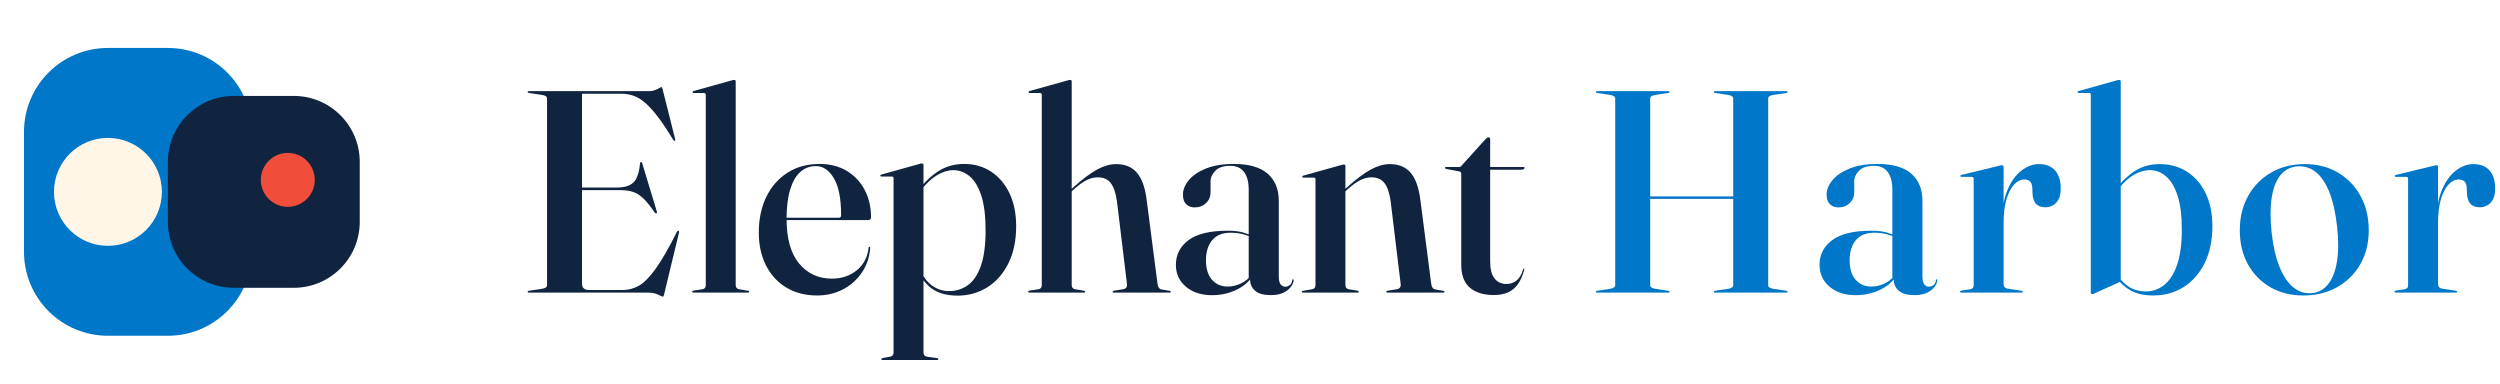
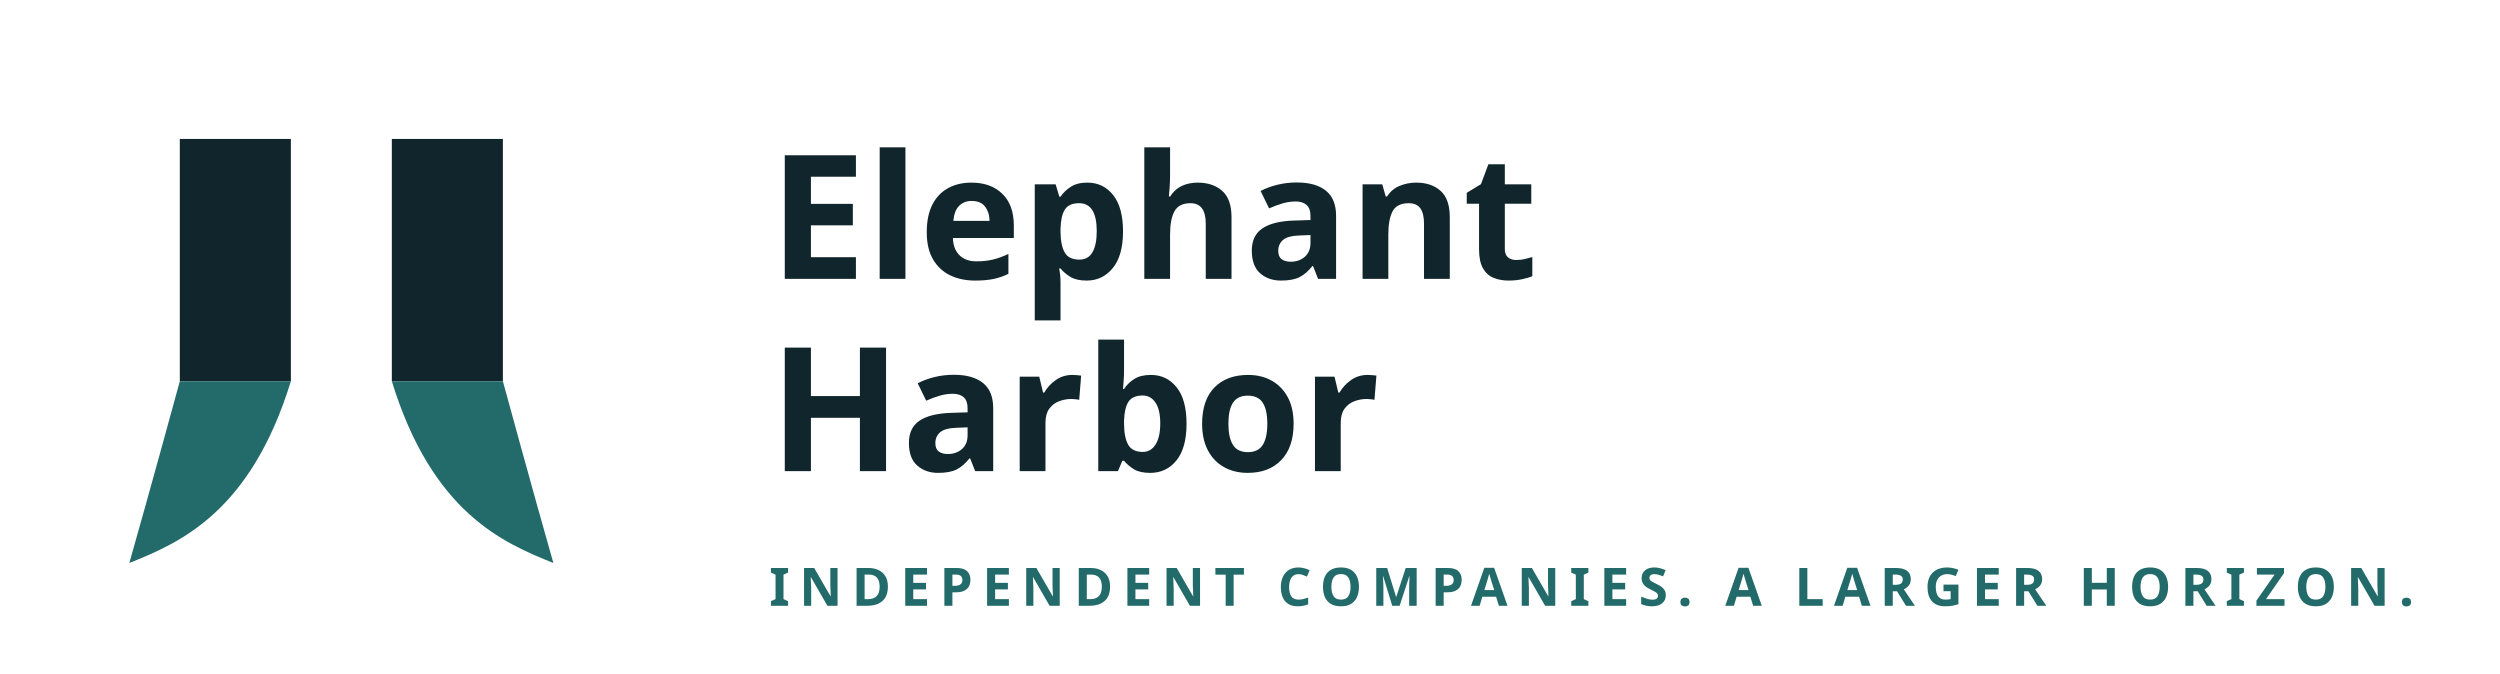
- <svg xmlns="http://www.w3.org/2000/svg" viewBox="0 0 208.48 32.00">
-   <g transform="translate(0.00 0.00) scale(0.5)">
-     <defs>
-       <clipPath id="clipLockup">
-         <rect width="64" height="64" rx="14" />
-       </clipPath>
-     </defs>
-     <g clip-path="url(#clipLockup)">
-       <rect x="4" y="8" width="38" height="48" rx="14" fill="#0077C8" />
-       <circle cx="18" cy="32" r="9" fill="#FFF6E8" />
-       <rect x="28" y="16" width="32" height="32" rx="11" fill="#10233F" />
-       <circle cx="48" cy="30" r="4.5" fill="#F04E3A" />
-     </g>
+ <svg xmlns="http://www.w3.org/2000/svg" viewBox="0 0 520 140" role="img" aria-label="Elephant Harbor">
+   <g transform="translate(8,10) scale(1.05)">
+     <rect x="28" y="18" width="22" height="48" fill="#10262C" />
+     <path d="M28 66 C28 66 22 88 18 102 C28 98 42 92 50 66 Z" fill="#236B6A" />
+     <rect x="70" y="18" width="22" height="48" fill="#10262C" />
+     <path d="M92 66 C92 66 98 88 102 102 C92 98 78 92 70 66 Z" fill="#236B6A" />
  </g>
-   <path fill="#10233F" transform="matrix(0.012 0 0 -0.012 43.16 24.4)" d="M401 730H690Q769 730 805.75 766.0Q842.5 802 851 898Q852 903.5 853.5 905.25Q855 907 857 907Q864 908 867 896L968 563Q970 558 968.75 555.0Q967.5 552 965 551Q963 550.5 960.5 551.0Q958 551.5 954 555Q911.5 617.5 877.25 651.5Q843 685.5 805.25 698.75Q767.5 712 715 712H401ZM70 1394Q70 1396.5 72.25 1398.25Q74.5 1400 79 1400H915Q936.5 1400 954.5 1407.0Q972.5 1414 984.5 1421.0Q996.5 1428 1000 1428Q1002.5 1428 1004.25 1425.0Q1006 1422 1009 1409L1095 1067Q1097 1061 1095.75 1058.5Q1094.5 1056 1092 1055Q1090 1054.5 1087.75 1055.5Q1085.5 1056.5 1082 1061Q1022.5 1159.5 974.75 1222.0Q927 1284.5 885.75 1319.75Q844.5 1355 804.75 1368.5Q765 1382 721 1382H448V61Q448 39.5 460.5 28.75Q473 18 497 18H731.5Q791 18 844.0 48.25Q897 78.5 959.5 165.25Q1022 252 1107.5 422Q1111 426.5 1113.25 428.75Q1115.5 431 1118.5 430Q1121.5 429.5 1122.5 425.75Q1123.5 422 1121.5 415L1019.5 -8Q1016.5 -20.5 1014.75 -24.25Q1013 -28 1010.5 -28Q1004 -28 991.25 -21.0Q978.5 -14 957.75 -7.0Q937 0 905.5 0H79Q74.5 0 72.25 2.0Q70 4 70 6Q70 11.5 81 13L168 26Q187 29 196.0 35.0Q205 41 205 53V1347Q205 1359 196.0 1365.25Q187 1371.5 168 1374L81 1387Q70 1388.5 70 1394Z" />
-   <path fill="#10233F" transform="matrix(0.012 0 0 -0.012 57.176 24.4)" d="M348 1467V53Q348 40.5 353.75 33.0Q359.5 25.5 372 23L431 13.5Q437 13 439.0 11.0Q441 9 441 6Q441 3.5 439.0 1.75Q437 0 433 0H52Q49.5 0 47.25 1.75Q45 3.5 45 6Q45 8.5 48.0 11.0Q51 13.5 58 14.5L116 23Q129 25.5 134.5 33.0Q140 40.5 140 52V1375Q140 1380.5 137.25 1383.75Q134.5 1387 127.5 1387H56Q52 1387 50.0 1389.0Q48 1391 48 1393.5Q48 1397 50.25 1398.5Q52.5 1400 56 1401L319.5 1474.5Q328 1477 331.25 1477.5Q334.5 1478 338 1478Q343 1478 345.5 1474.75Q348 1471.5 348 1467Z" />
-   <path fill="#10233F" transform="matrix(0.012 0 0 -0.012 62.828 24.4)" d="M817.5 522Q817.5 514 812.25 509.0Q807 504 796.5 504H178.5V520H593.5Q609.5 520 609.5 538Q609.5 710 559.25 794.5Q509 879 434.5 879Q371 879 325.5 838.0Q280 797 255.25 715.5Q230.5 634 230.5 513Q230.5 307 317.75 202.0Q405 97 545 97Q646.5 97 718.0 154.75Q789.5 212.5 800.5 311.5Q801 315.5 802.75 317.0Q804.5 318.5 805.5 318.5Q808 318.5 810.0 316.75Q812 315 811.5 309.5Q804.5 215 754.5 140.5Q704.5 66 623.5 23.0Q542.5 -20 442 -20Q321.5 -20 230.5 34.0Q139.5 88 88.5 186.75Q37.5 285.5 37.5 418Q37.5 558 89.75 665.25Q142 772.5 237.0 833.25Q332 894 459.5 894Q568.5 894 648.75 845.75Q729 797.5 773.25 713.5Q817.5 629.5 817.5 522Z" />
-   <path fill="#10233F" transform="matrix(0.012 0 0 -0.012 73.076 24.4)" d="M328 886.5V748.5V741.5V-415.5Q328 -428 333.75 -435.5Q339.5 -443 352 -445.5L421 -455Q427 -456 429.0 -457.75Q431 -459.5 431 -462.5Q431 -465 429.0 -466.75Q427 -468.5 423 -468.5H42Q39.5 -468.5 37.25 -466.75Q35 -465 35 -462.5Q35 -460 38.0 -457.5Q41 -455 48 -454L96 -445.5Q109 -443 114.5 -435.5Q120 -428 120 -416.5V794.5Q120 800 117.25 803.25Q114.5 806.5 107.5 806.5H36Q32 806.5 30.0 808.5Q28 810.5 28 813Q28 816.5 30.25 818.0Q32.5 819.5 36 820.5L299.5 894Q308 896.5 311.25 897.0Q314.5 897.5 318 897.5Q323 897.5 325.5 894.25Q328 891 328 886.5ZM312.5 714 303 725Q372 810 445.25 852.0Q518.5 894 611 894Q715.5 894 797.0 841.0Q878.5 788 925.25 691.0Q972 594 972 461.5Q972 312 918.0 203.5Q864 95 771.75 37.0Q679.5 -21 565.5 -21Q467 -21 402.75 17.0Q338.5 55 295.5 136.5L311 144Q342.5 79.5 393.0 45.0Q443.5 10.5 506 10.5Q578.5 10.5 636.0 51.25Q693.5 92 726.5 185.0Q759.5 278 759.5 433.5Q759.5 581 730.0 672.75Q700.5 764.5 649.25 807.75Q598 851 533 851Q483.5 851 426.0 818.25Q368.5 785.5 312.5 714Z" />
-   <path fill="#10233F" transform="matrix(0.012 0 0 -0.012 85.316 24.4)" d="M338 1467V53Q338 40.5 343.75 33.0Q349.5 25.5 362 23L421 13.5Q431 12 431 6Q431 0 423 0H42Q39.5 0 37.25 1.75Q35 3.5 35 6Q35 8.5 38.0 11.0Q41 13.5 48 14.5L106 23Q119 25.5 124.5 33.0Q130 40.5 130 52V1375Q130 1380.5 127.25 1383.75Q124.5 1387 117.5 1387H46Q42 1387 40.0 1389.0Q38 1391 38 1393.5Q38 1397 40.25 1398.5Q42.5 1400 46 1401L309.5 1474.5Q318 1477 321.25 1477.5Q324.5 1478 328 1478Q333 1478 335.5 1474.75Q338 1471.5 338 1467ZM321 688.5 312 698 347 729.5Q444 817 514.0 855.0Q584 893 647 893Q739 893 790.25 834.0Q841.5 775 858 651L934.5 60Q936.5 44 943.5 33.75Q950.5 23.5 966.5 21L1017.5 12.5Q1022.5 12 1024.5 10.25Q1026.5 8.5 1026.5 6Q1026.5 3.5 1024.5 1.75Q1022.5 0 1018.5 0H631Q622 0 622 6Q622 11 633 13.5L694 23Q711 25.5 717.5 35.75Q724 46 722 60L653 630Q641 719 610.25 760.0Q579.5 801 519 801Q479 801 439.75 780.75Q400.5 760.5 355 719Z" />
-   <path fill="#10233F" transform="matrix(0.012 0 0 -0.012 97.496 24.4)" d="M562.5 92.5V100.5L553 92V715Q553 795.5 520.5 838.25Q488 881 425 881Q355 881 321.5 847.0Q288 813 288 773V698Q288 652.5 256.75 622.25Q225.5 592 177 592Q142 592 119.0 614.0Q96 636 96 680Q96 731.5 136.25 780.75Q176.5 830 255.5 862.0Q334.5 894 449.5 894Q607 894 684.5 826.5Q762 759 762 637V112Q762 74 774.75 57.5Q787.5 41 806.5 41Q824.5 41 838.75 52.0Q853 63 856 87Q856.5 90.5 858.0 91.75Q859.5 93 861 93Q863.5 93 864.5 91.75Q865.5 90.5 865.5 87Q865.5 69.5 849.75 45.0Q834 20.5 799.0 1.5Q764 -17.5 706 -17.5Q632 -17.5 597.25 13.0Q562.5 43.5 562.5 92.5ZM47 193Q47 298.5 134.5 364.25Q222 430 407 430Q473 430 515.75 417.25Q558.5 404.5 595 386L588 379Q551.5 396 512.75 406.0Q474 416 426 416Q343.5 416 299.75 365.0Q256 314 256 224Q256 136.5 297.75 89.25Q339.5 42 407 42Q453 42 497.75 62.75Q542.5 83.5 572.5 123L582.5 117Q538.5 51.5 462.25 16.75Q386 -18 298 -18Q186 -18 116.5 41.0Q47 100 47 193Z" />
-   <path fill="#10233F" transform="matrix(0.012 0 0 -0.012 108.14 24.4)" d="M338 879V53Q338 40.5 343.75 33.0Q349.5 25.5 362 23L421 13.5Q431 12 431 6Q431 0 423 0H42Q39.5 0 37.25 1.75Q35 3.5 35 6Q35 8 37.0 9.75Q39 11.5 44 12.5L106 23Q119 25.5 124.5 33.0Q130 40.5 130 52V787Q130 792.5 127.25 795.75Q124.5 799 117.5 799H46Q42 799 40.0 801.0Q38 803 38 805.5Q38 809 40.25 810.5Q42.5 812 46 813L309.5 886.5Q318 889 321.25 889.5Q324.5 890 328 890Q333 890 335.5 886.75Q338 883.5 338 879ZM321 688.5 312 698 347 729.5Q444 817 514.0 855.0Q584 893 647 893Q739 893 790.25 834.0Q841.5 775 858 651L934.5 60Q936.5 44 943.5 33.75Q950.5 23.5 966.5 21L1017.5 12.5Q1022.5 12 1024.5 10.25Q1026.5 8.5 1026.5 6Q1026.5 3.5 1024.5 1.75Q1022.5 0 1018.5 0H631Q622 0 622 6Q622 11 633 13.5L694 23Q711 25.5 717.5 35.75Q724 46 722 60L653 630Q641 719 610.25 760.0Q579.5 801 519 801Q479 801 439.75 780.75Q400.5 760.5 355 719Z" />
-   <path fill="#10233F" transform="matrix(0.012 0 0 -0.012 120.344 24.4)" d="M112 842 22 859Q17 860.5 15.0 862.25Q13 864 13 867Q13 869.5 15.0 871.25Q17 873 19 873H109Q116.5 873 121.0 875.25Q125.5 877.5 129 883L297 1069Q302 1073.5 306.75 1076.25Q311.5 1079 316 1079Q321 1079 324.0 1075.75Q327 1072.5 327 1066V216Q327 137 357.25 98.5Q387.5 60 440 60Q459.5 60 477.0 65.5Q494.5 71 509.5 83.0Q524.5 95 536.25 114.25Q548 133.5 556 161Q558 166.5 562.0 166.0Q566 165.5 564 159Q548 99 520.75 60.0Q493.5 21 452.25 2.0Q411 -17 353 -17Q245 -17 185.5 34.5Q126 86 126 193V823Q126 831.5 123.25 836.25Q120.5 841 112 842ZM261 854 267 873H557Q562 873 564.0 871.5Q566 870 566 866Q566 861 560.0 857.5Q554 854 543 854Z" />
-   <path fill="#0077C8" transform="matrix(0.012 0 0 -0.012 132.176 24.4)" d="M338 668.5H1130V651.5H338ZM453 53Q453 41.393 462.25 35.196Q471.5 29 490 26L577 13Q588 11.5 588 6.361Q588 3.549 585.82 1.775Q583.64 0 579 0H84Q79.36 0 77.18 1.775Q75 3.549 75 6.361Q75 11.5 86 13L173 26Q192 29 201.0 35.196Q210 41.393 210 53V1347Q210 1358.607 201.0 1365.054Q192 1371.5 173 1374L86 1387Q75 1388.203 75 1394Q75 1396.5 77.18 1398.25Q79.36 1400 84 1400H579Q583.64 1400 585.82 1398.25Q588 1396.5 588 1394Q588 1388.203 577 1387L490 1374Q471.5 1371.5 462.25 1365.054Q453 1358.607 453 1347ZM1273 53Q1273 41.393 1282.25 35.196Q1291.5 29 1310 26L1397 13Q1408 11.5 1408 6.361Q1408 3.549 1405.82 1.775Q1403.64 0 1399 0H904Q899.36 0 897.18 1.775Q895 3.549 895 6.361Q895 11.5 906 13L993 26Q1012 29 1021.0 35.196Q1030 41.393 1030 53V1347Q1030 1358.607 1021.0 1365.054Q1012 1371.5 993 1374L906 1387Q895 1388.203 895 1394Q895 1396.5 897.18 1398.25Q899.36 1400 904 1400H1399Q1403.64 1400 1405.82 1398.25Q1408 1396.5 1408 1394Q1408 1388.203 1397 1387L1310 1374Q1291.5 1371.5 1282.25 1365.054Q1273 1358.607 1273 1347Z" />
-   <path fill="#0077C8" transform="matrix(0.012 0 0 -0.012 151.172 24.4)" d="M562.5 92.5V100.5L553 92V715Q553 795.5 520.5 838.25Q488 881 425 881Q355 881 321.5 847.0Q288 813 288 773V698Q288 652.5 256.75 622.25Q225.5 592 177 592Q142 592 119.0 614.0Q96 636 96 680Q96 731.5 136.25 780.75Q176.5 830 255.5 862.0Q334.5 894 449.5 894Q607 894 684.5 826.5Q762 759 762 637V112Q762 74 774.75 57.5Q787.5 41 806.5 41Q824.5 41 838.75 52.0Q853 63 856 87Q856.5 90.5 858.0 91.75Q859.5 93 861 93Q863.5 93 864.5 91.75Q865.5 90.5 865.5 87Q865.5 69.5 849.75 45.0Q834 20.5 799.0 1.5Q764 -17.5 706 -17.5Q632 -17.5 597.25 13.0Q562.5 43.5 562.5 92.5ZM47 193Q47 298.5 134.5 364.25Q222 430 407 430Q473 430 515.75 417.25Q558.5 404.5 595 386L588 379Q551.5 396 512.75 406.0Q474 416 426 416Q343.5 416 299.75 365.0Q256 314 256 224Q256 136.5 297.75 89.25Q339.5 42 407 42Q453 42 497.75 62.75Q542.5 83.5 572.5 123L582.5 117Q538.5 51.5 462.25 16.75Q386 -18 298 -18Q186 -18 116.5 41.0Q47 100 47 193Z" />
-   <path fill="#0077C8" transform="matrix(0.012 0 0 -0.012 163.016 24.4)" d="M328 489Q328 622.5 365.75 712.25Q403.5 802 462.5 847.5Q521.5 893 585 893Q657.5 893 696.75 848.5Q736 804 736 724Q736 658 705.25 625.5Q674.5 593 628.5 593Q585.5 593 563.75 617.25Q542 641.5 540 690L539 720Q538.5 753 525.5 769.5Q512.5 786 481 786Q446 786 413.5 752.5Q381 719 360.0 651.75Q339 584.5 339 484ZM339 873V535V58Q339 47 345.5 38.75Q352 30.5 364 28L463 13Q468.5 12 470.25 10.5Q472 9 472 6Q472 3.5 469.75 1.75Q467.5 0 463 0H45.5Q41.5 0 38.75 2.25Q36 4.5 36 6.5Q36 9 39.25 11.25Q42.5 13.5 48.5 14.5L107 23Q120 25.5 125.5 32.5Q131 39.5 131 49V790Q131 796 128.5 800.0Q126 804 119 804H45Q42.5 804 40.25 806.0Q38 808 38 810Q38 813 40.25 815.0Q42.5 817 47 818L311 882Q318 884 321.75 884.5Q325.5 885 329 885Q334.5 885 336.75 881.25Q339 877.5 339 873Z" />
-   <path fill="#0077C8" transform="matrix(0.012 0 0 -0.012 173.216 24.4)" d="M303 1467V76.5L119 -6Q115.5 -8 111.75 -9.5Q108 -11 104 -11Q100.5 -11 97.75 -8.5Q95 -6 95 -2V1375Q95 1380.5 92.25 1383.75Q89.5 1387 82.5 1387H11Q7 1387 5.0 1389.0Q3 1391 3 1393.5Q3 1397 5.25 1398.5Q7.5 1400 11 1401L274.5 1474.5Q283 1477 286.25 1477.5Q289.5 1478 293 1478Q298 1478 300.5 1474.75Q303 1471.5 303 1467ZM288 721 278 732Q354 821.5 422.5 857.25Q491 893 574 893Q680 893 762.75 840.5Q845.5 788 892.75 691.0Q940 594 940 460.5Q940 316 887.5 207.75Q835 99.5 742.0 39.75Q649 -20 528 -20Q428 -20 362.0 20.75Q296 61.5 255 131L272 139Q302.5 79 354.75 43.5Q407 8 478 8Q547 8 603.75 52.0Q660.5 96 694.0 191.5Q727.5 287 727.5 440.5Q727.5 580 698.75 670.75Q670 761.5 619.75 806.25Q569.5 851 504 851Q453.5 851 397.5 820.25Q341.5 789.5 288 721Z" />
-   <path fill="#0077C8" transform="matrix(0.012 0 0 -0.012 186.272 24.4)" d="M494.5 893Q623.5 893 723.5 834.5Q823.5 776 881.0 672.25Q938.5 568.5 938.5 433Q938.5 299 879.75 197.0Q821 95 718.5 37.5Q616 -20 483.5 -20Q354.5 -20 255.0 37.25Q155.5 94.5 99.0 196.5Q42.5 298.5 42.5 433Q42.5 567.5 100.0 671.0Q157.5 774.5 259.5 833.75Q361.5 893 494.5 893ZM542 -4Q610 2 655.0 56.75Q700 111.5 717.25 212.75Q734.5 314 718.5 458.5Q702.5 604.5 664.0 699.75Q625.5 795 568.5 839.25Q511.5 883.5 439.5 877Q368.5 870.5 323.75 814.5Q279 758.5 263.75 657.5Q248.5 556.5 264 414Q280 272 319.25 176.5Q358.5 81 415.75 35.5Q473 -10 542 -4Z" />
-   <path fill="#0077C8" transform="matrix(0.012 0 0 -0.012 199.244 24.4)" d="M328 489Q328 622.5 365.75 712.25Q403.5 802 462.5 847.5Q521.5 893 585 893Q657.5 893 696.75 848.5Q736 804 736 724Q736 658 705.25 625.5Q674.5 593 628.5 593Q585.5 593 563.75 617.25Q542 641.5 540 690L539 720Q538.5 753 525.5 769.5Q512.5 786 481 786Q446 786 413.5 752.5Q381 719 360.0 651.75Q339 584.5 339 484ZM339 873V535V58Q339 47 345.5 38.75Q352 30.5 364 28L463 13Q468.5 12 470.25 10.5Q472 9 472 6Q472 3.5 469.75 1.75Q467.5 0 463 0H45.5Q41.5 0 38.75 2.25Q36 4.5 36 6.5Q36 9 39.25 11.25Q42.5 13.5 48.5 14.5L107 23Q120 25.5 125.5 32.5Q131 39.5 131 49V790Q131 796 128.5 800.0Q126 804 119 804H45Q42.5 804 40.25 806.0Q38 808 38 810Q38 813 40.25 815.0Q42.5 817 47 818L311 882Q318 884 321.75 884.5Q325.5 885 329 885Q334.5 885 336.75 881.25Q339 877.5 339 873Z" />
+   <text x="160" y="58" font-family="Manrope, system-ui, sans-serif" font-size="36" font-weight="700" fill="#10262C">Elephant</text>
+   <text x="160" y="98" font-family="Manrope, system-ui, sans-serif" font-size="36" font-weight="700" fill="#10262C">Harbor</text>
+   <text x="160" y="126" font-family="Manrope, system-ui, sans-serif" font-size="11" font-weight="600" letter-spacing="0.18em" fill="#236B6A">INDEPENDENT COMPANIES. A LARGER HORIZON.</text>
</svg>
